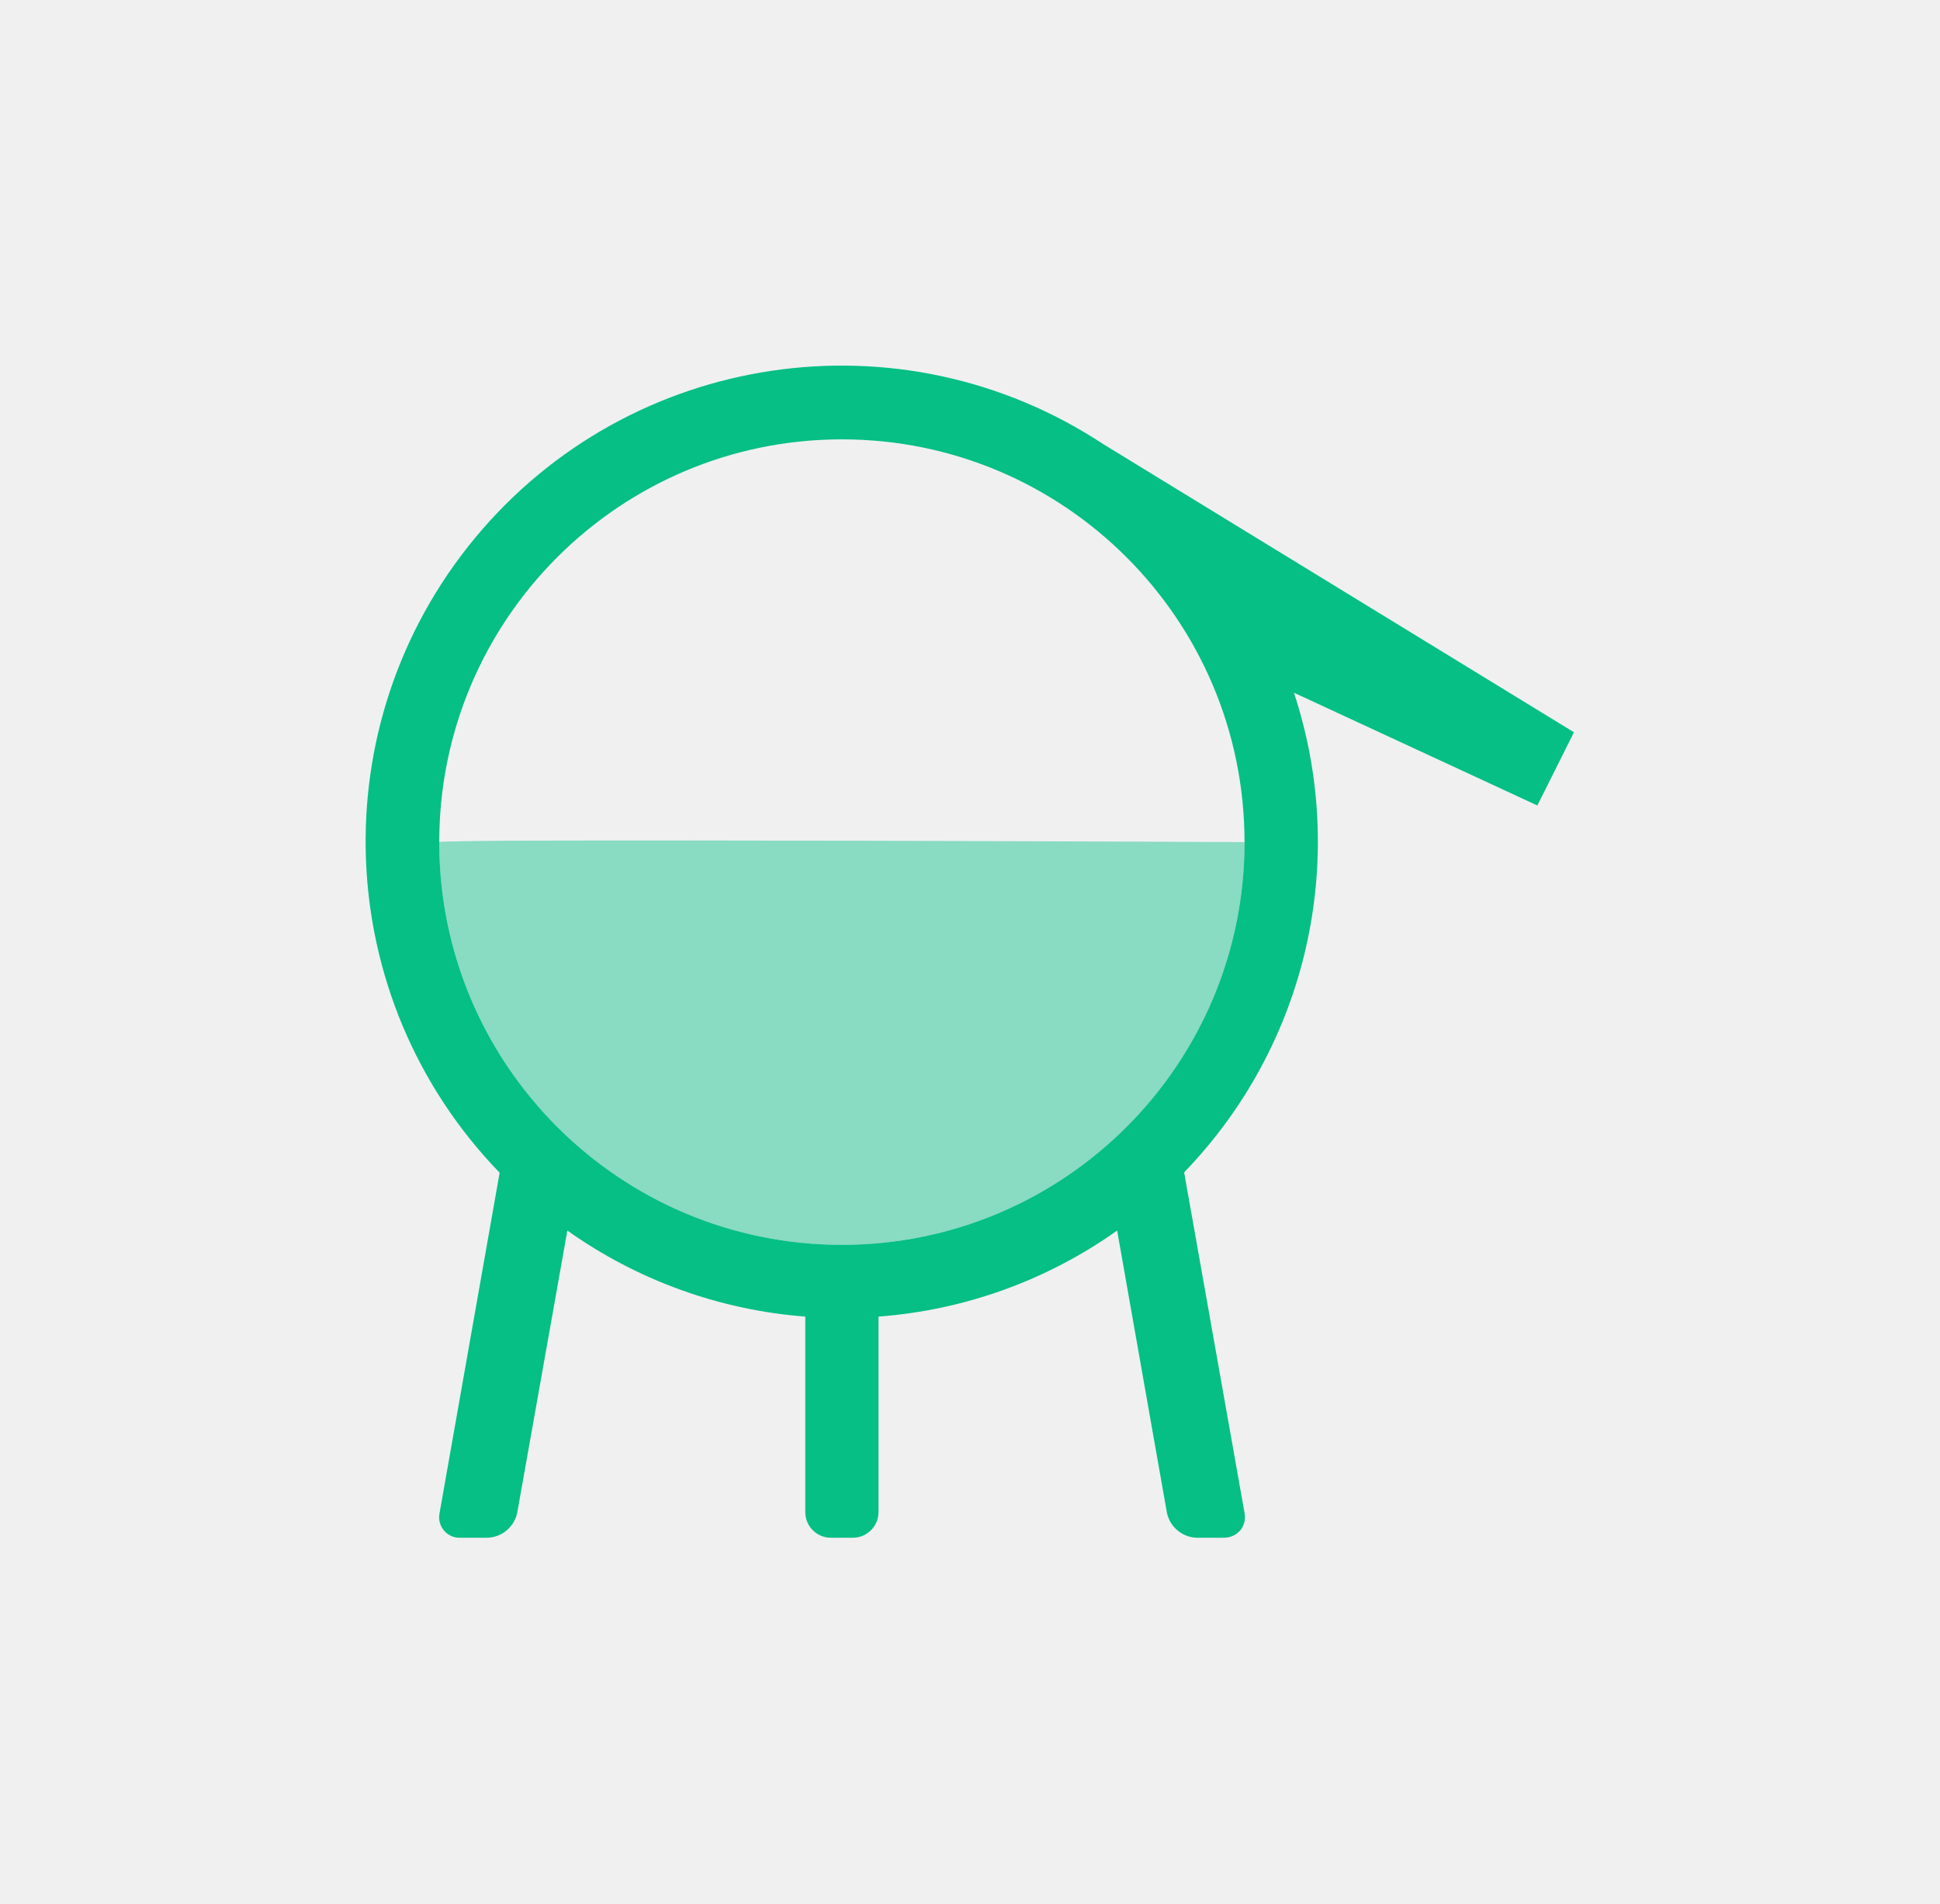
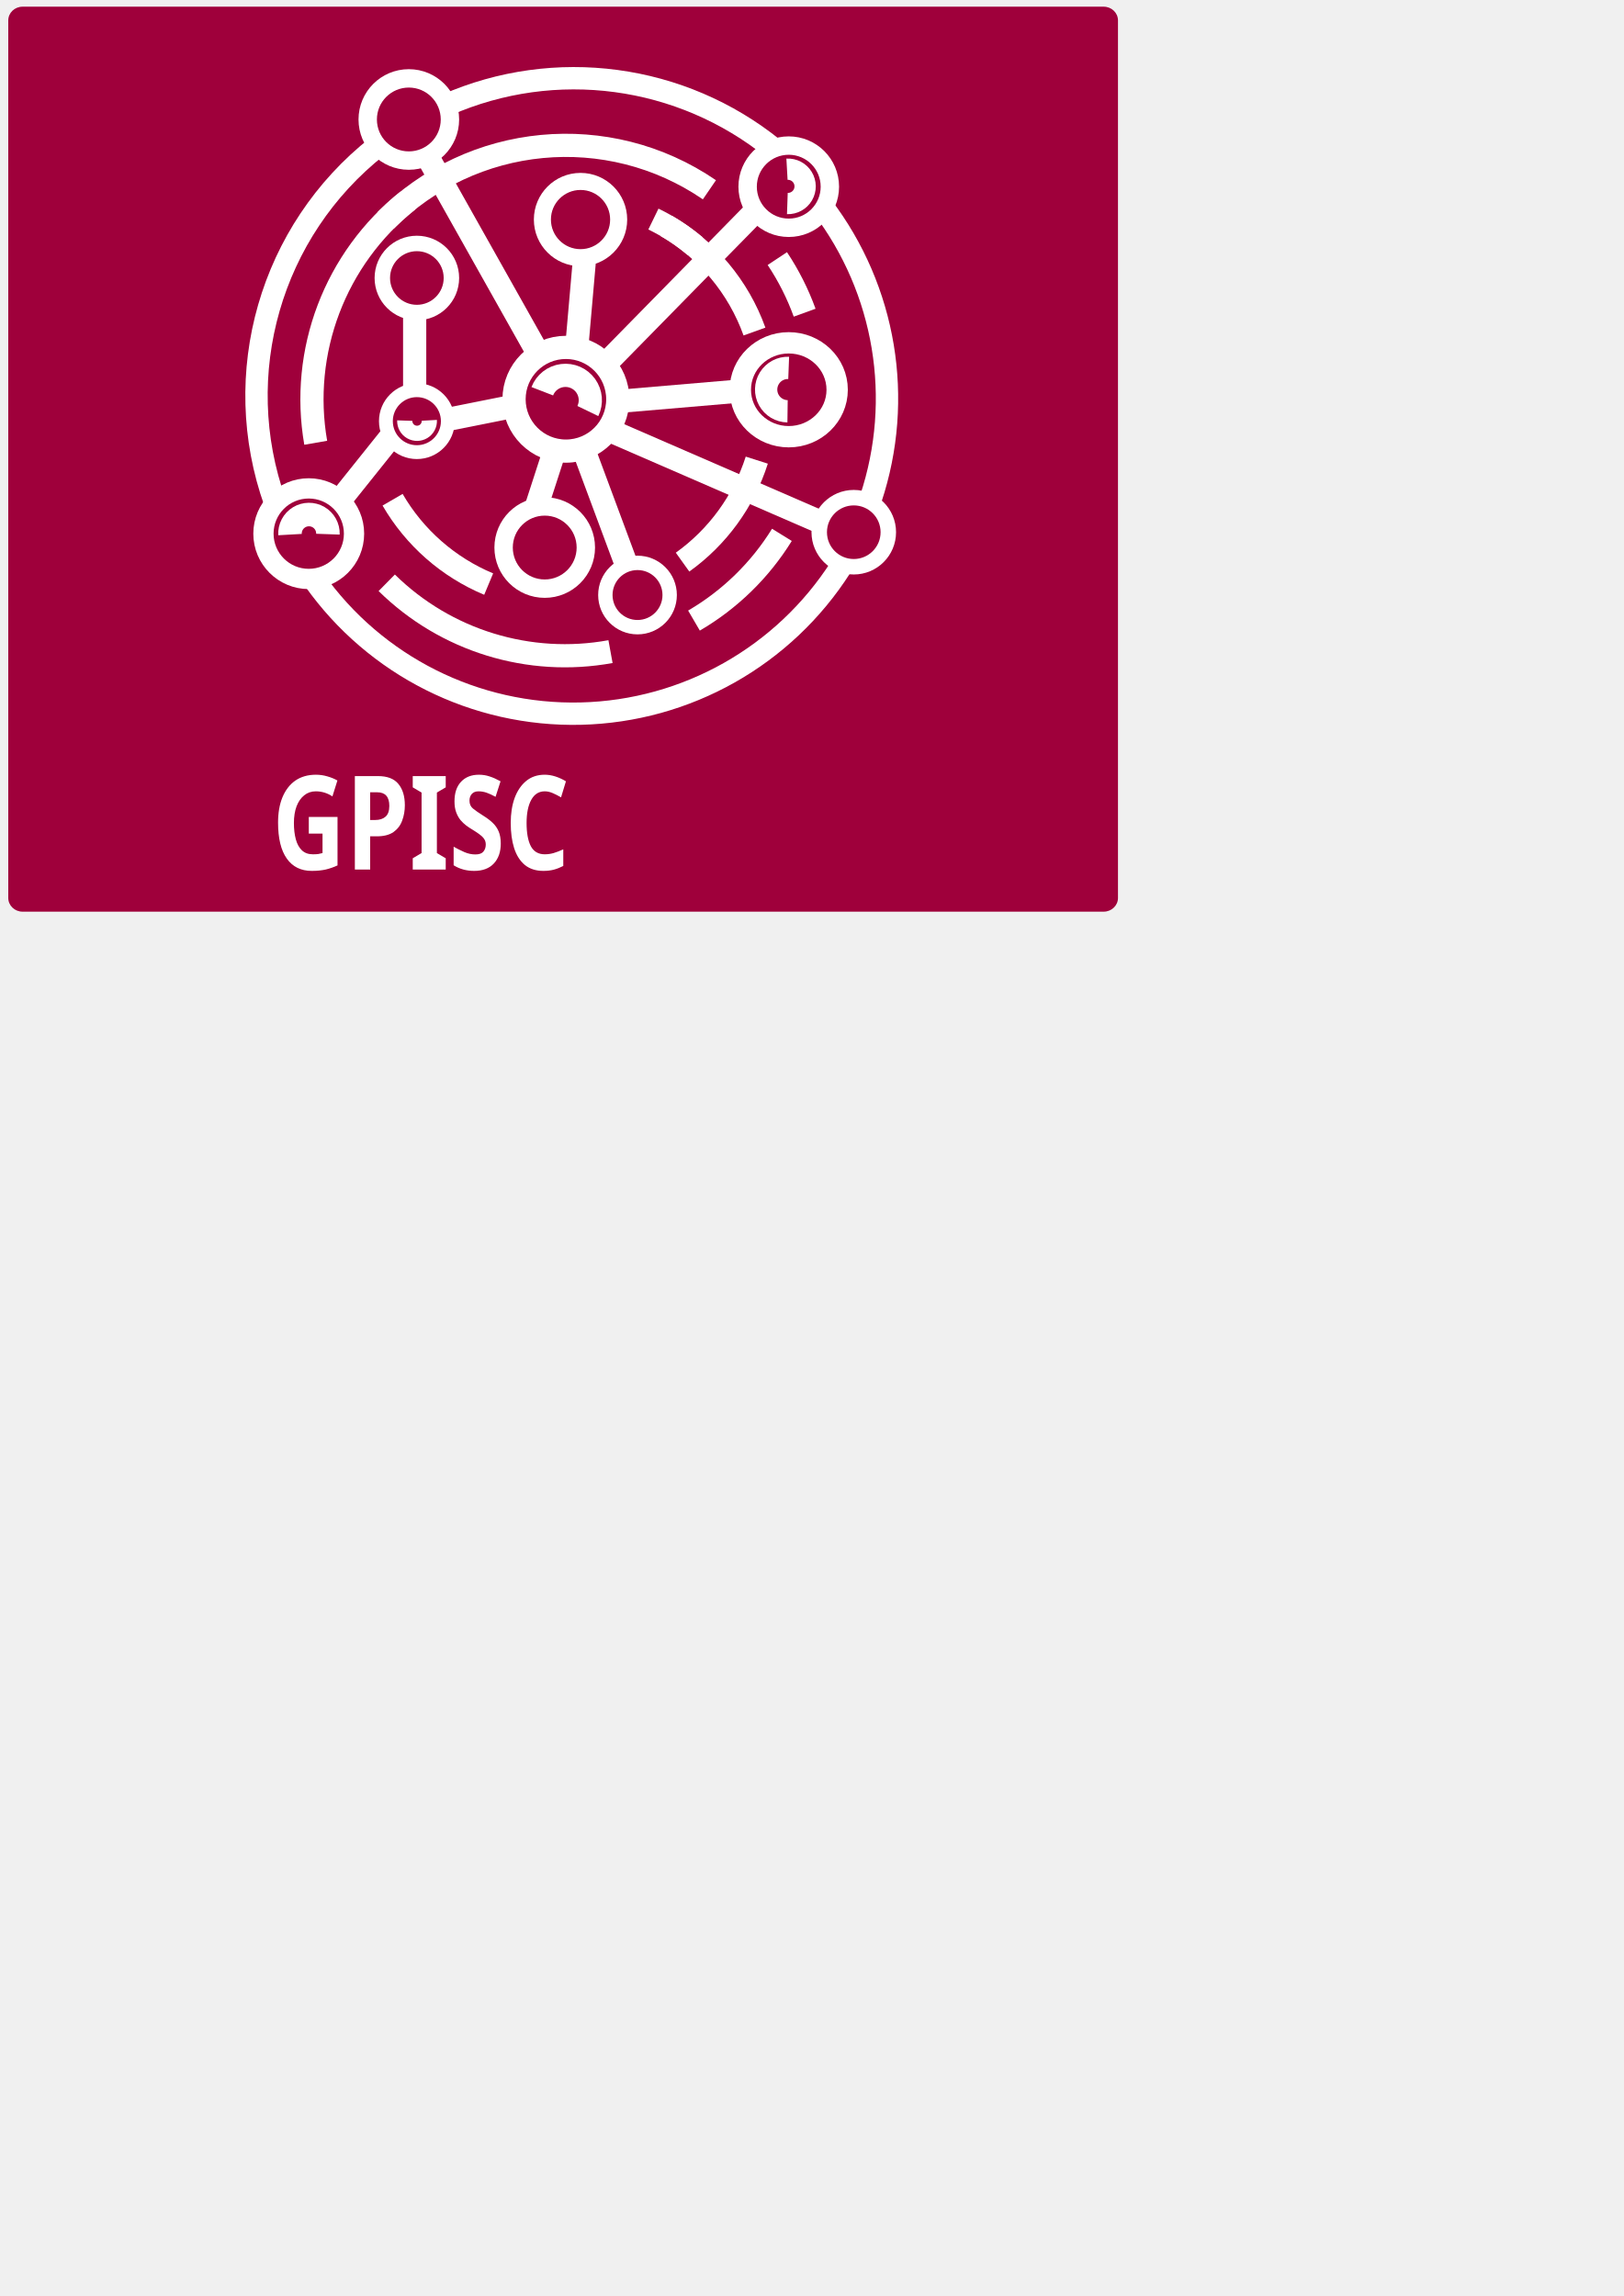
- <svg xmlns="http://www.w3.org/2000/svg" width="53" height="52" viewBox="-10 -10 53 52">
-   <g fill="#05BF85" fill-rule="evenodd">
-     <path d="M20.14 2.13L33 10l-1 2-6.65-3.08a12.99 12.99 0 0 1-3 13.1l1.65 9.3c.07.38-.2.68-.57.68h-.74a.86.86 0 0 1-.81-.68l-1.36-7.71A12.93 12.93 0 0 1 14 25.96v5.34a.7.7 0 0 1-.7.7h-.6a.7.7 0 0 1-.7-.7v-5.34a12.93 12.93 0 0 1-6.5-2.35l-1.37 7.71a.86.86 0 0 1-.81.68h-.73a.56.56 0 0 1-.58-.68l1.64-9.29a13 13 0 0 1 16.49-19.9zM13 24a11 11 0 1 0 0-22 11 11 0 0 0 0 22z" />
-     <path fill-opacity=".44" d="M13 24a11 11 0 0 0 11-11s-22-.1-22 0a11 11 0 0 0 11 11z" />
+ <svg xmlns="http://www.w3.org/2000/svg" width="210mm" height="297mm" viewBox="0 0 210 297" version="1.1" id="svg8">
+   <defs id="defs2" />
+   <g id="layer1">
+     <rect style="opacity:1;vector-effect:none;fill:#9f003b;fill-opacity:1;stroke:none;stroke-width:2.707;stroke-linecap:butt;stroke-linejoin:round;stroke-miterlimit:4;stroke-dasharray:none;stroke-dashoffset:0;stroke-opacity:1" id="rect1269" width="143.524" height="117.064" x="1.069" y="0.865" rx="1.851" ry="1.774" />
+     <path style="opacity:1;vector-effect:none;fill:none;fill-opacity:1;stroke:#ffffff;stroke-width:2.89;stroke-linecap:butt;stroke-linejoin:round;stroke-miterlimit:4;stroke-dasharray:none;stroke-dashoffset:0;stroke-opacity:1" id="path826" d="m 73.354,-108.744 a 41.055,41.055 0 0 1 18.957,33.614 41.055,41.055 0 0 1 -17.308,34.492" transform="rotate(90)" />
+     <path style="opacity:1;vector-effect:none;fill:none;fill-opacity:1;stroke:#ffffff;stroke-width:3;stroke-linecap:butt;stroke-linejoin:round;stroke-miterlimit:4;stroke-dasharray:none;stroke-dashoffset:0;stroke-opacity:1" id="path826-3" d="M 57.275,-40.834 A 32.844,32.844 0 0 1 25.945,-52.742" transform="rotate(90)" />
+     <path style="opacity:1;vector-effect:none;fill:none;fill-opacity:1;stroke:#ffffff;stroke-width:3;stroke-linecap:butt;stroke-linejoin:round;stroke-miterlimit:4;stroke-dasharray:none;stroke-dashoffset:0;stroke-opacity:1" id="path826-3-6" d="m 59.521,-97.878 a 25.912,25.912 0 0 1 13.193,9.6" transform="rotate(90)" />
+     <circle style="opacity:1;vector-effect:none;fill:none;fill-opacity:1;stroke:#ffffff;stroke-width:3;stroke-linecap:butt;stroke-linejoin:round;stroke-miterlimit:4;stroke-dasharray:none;stroke-dashoffset:0;stroke-opacity:1" id="path826-3-6-7" cx="51.646" cy="-73.192" r="6.708" transform="rotate(90)" />
+     <circle style="opacity:1;vector-effect:none;fill:none;fill-opacity:1;stroke:#ffffff;stroke-width:2.378;stroke-linecap:butt;stroke-linejoin:round;stroke-miterlimit:4;stroke-dasharray:none;stroke-dashoffset:0;stroke-opacity:1" id="path826-3-6-7-5" cx="15.455" cy="-52.875" r="5.318" transform="rotate(90)" />
+     <circle style="opacity:1;vector-effect:none;fill:none;fill-opacity:1;stroke:#ffffff;stroke-width:2.62;stroke-linecap:butt;stroke-linejoin:round;stroke-miterlimit:4;stroke-dasharray:none;stroke-dashoffset:0;stroke-opacity:1" id="path826-3-6-7-5-3" cx="69.033" cy="-39.93" r="5.858" transform="rotate(90)" />
+     <circle style="opacity:1;vector-effect:none;fill:none;fill-opacity:1;stroke:#ffffff;stroke-width:2.378;stroke-linecap:butt;stroke-linejoin:round;stroke-miterlimit:4;stroke-dasharray:none;stroke-dashoffset:0;stroke-opacity:1" id="path826-3-6-7-5-5" cx="24.148" cy="-102.012" r="5.318" transform="rotate(90)" />
+     <circle style="opacity:1;vector-effect:none;fill:none;fill-opacity:1;stroke:#ffffff;stroke-width:2;stroke-linecap:butt;stroke-linejoin:round;stroke-miterlimit:4;stroke-dasharray:none;stroke-dashoffset:0;stroke-opacity:1" id="path826-3-6-7-5-6" cx="68.844" cy="-110.422" r="4.468" transform="rotate(90)" />
+     <ellipse style="opacity:1;vector-effect:none;fill:none;fill-opacity:1;stroke:#ffffff;stroke-width:2.758;stroke-linecap:butt;stroke-linejoin:round;stroke-miterlimit:4;stroke-dasharray:none;stroke-dashoffset:0;stroke-opacity:1" id="path826-3-6-7-5-2" cx="50.418" cy="-102.012" rx="6.073" ry="6.262" transform="rotate(90)" />
+     <circle style="opacity:1;vector-effect:none;fill:none;fill-opacity:1;stroke:#ffffff;stroke-width:2.378;stroke-linecap:butt;stroke-linejoin:round;stroke-miterlimit:4;stroke-dasharray:none;stroke-dashoffset:0;stroke-opacity:1" id="path826-3-6-7-5-9" cx="70.828" cy="-70.451" r="5.318" transform="rotate(90)" />
+     <circle style="opacity:1;vector-effect:none;fill:none;fill-opacity:1;stroke:#ffffff;stroke-width:1.86;stroke-linecap:butt;stroke-linejoin:round;stroke-miterlimit:4;stroke-dasharray:none;stroke-dashoffset:0;stroke-opacity:1" id="path826-3-6-7-5-1" cx="76.97" cy="-82.452" r="4.159" transform="rotate(90)" />
+     <circle style="opacity:1;vector-effect:none;fill:none;fill-opacity:1;stroke:#ffffff;stroke-width:1.791;stroke-linecap:butt;stroke-linejoin:round;stroke-miterlimit:4;stroke-dasharray:none;stroke-dashoffset:0;stroke-opacity:1" id="path826-3-6-7-5-27" cx="54.481" cy="-53.915" r="4.005" transform="rotate(90)" />
+     <circle style="opacity:1;vector-effect:none;fill:none;fill-opacity:1;stroke:#ffffff;stroke-width:1.998;stroke-linecap:butt;stroke-linejoin:round;stroke-miterlimit:4;stroke-dasharray:none;stroke-dashoffset:0;stroke-opacity:1" id="path826-3-6-7-5-0" cx="35.96" cy="-53.915" r="4.468" transform="rotate(90)" />
+     <circle style="opacity:1;vector-effect:none;fill:none;fill-opacity:1;stroke:#ffffff;stroke-width:2.206;stroke-linecap:butt;stroke-linejoin:round;stroke-miterlimit:4;stroke-dasharray:none;stroke-dashoffset:0;stroke-opacity:1" id="path826-3-6-7-5-93" cx="28.401" cy="-75.082" r="4.932" transform="rotate(90)" />
+     <path style="fill:none;stroke:#ffffff;stroke-width:3;stroke-linecap:butt;stroke-linejoin:miter;stroke-miterlimit:4;stroke-dasharray:none;stroke-opacity:1" d="m 75.554,33.976 -0.945,10.772" id="path951" />
+     <path style="fill:none;stroke:#ffffff;stroke-width:3;stroke-linecap:butt;stroke-linejoin:miter;stroke-miterlimit:4;stroke-dasharray:none;stroke-opacity:1" d="M 78.011,47.394 97.666,27.361" id="path953" />
+     <path style="fill:none;stroke:#ffffff;stroke-width:3;stroke-linecap:butt;stroke-linejoin:miter;stroke-miterlimit:4;stroke-dasharray:none;stroke-opacity:1" d="M 95.398,50.607 79.901,51.93" id="path955" />
+     <path style="fill:none;stroke:#ffffff;stroke-width:3;stroke-linecap:butt;stroke-linejoin:miter;stroke-miterlimit:4;stroke-dasharray:none;stroke-opacity:1" d="m 79.334,55.898 27.403,11.906" id="path957" />
+     <path style="fill:none;stroke:#ffffff;stroke-width:3;stroke-linecap:butt;stroke-linejoin:miter;stroke-miterlimit:4;stroke-dasharray:none;stroke-opacity:1" d="m 75.554,58.355 5.481,14.741" id="path959" />
+     <path style="fill:none;stroke:#ffffff;stroke-width:3;stroke-linecap:butt;stroke-linejoin:miter;stroke-miterlimit:4;stroke-dasharray:none;stroke-opacity:1" d="m 71.585,58.733 -2.268,6.993" id="path961" />
+     <path style="fill:none;stroke:#ffffff;stroke-width:3;stroke-linecap:butt;stroke-linejoin:miter;stroke-miterlimit:4;stroke-dasharray:none;stroke-opacity:1" d="m 65.727,52.686 -7.56,1.512" id="path963" />
+     <path style="fill:none;stroke:#ffffff;stroke-width:3;stroke-linecap:butt;stroke-linejoin:miter;stroke-miterlimit:4;stroke-dasharray:none;stroke-opacity:1" d="M 53.631,40.779 V 51.174" id="path967" />
+     <path style="fill:none;stroke:#ffffff;stroke-width:3;stroke-linecap:butt;stroke-linejoin:miter;stroke-miterlimit:4;stroke-dasharray:none;stroke-opacity:1" d="m 50.419,56.654 -6.804,8.504" id="path969" />
+     <path style="opacity:1;vector-effect:none;fill:none;fill-opacity:1;stroke:#ffffff;stroke-width:3;stroke-linecap:butt;stroke-linejoin:round;stroke-miterlimit:4;stroke-dasharray:none;stroke-dashoffset:0;stroke-opacity:1" id="path826-3-60" d="M 28.533,-49.857 A 32.844,32.844 0 0 1 24.549,-91.751" transform="rotate(90)" />
+     <path style="fill:none;stroke:#ffffff;stroke-width:3;stroke-linecap:butt;stroke-linejoin:miter;stroke-miterlimit:4;stroke-dasharray:none;stroke-opacity:1" d="m 55.143,19.991 14.552,25.891" id="path971" />
+     <path style="opacity:1;vector-effect:none;fill:none;fill-opacity:1;stroke:#ffffff;stroke-width:3;stroke-linecap:butt;stroke-linejoin:round;stroke-miterlimit:4;stroke-dasharray:none;stroke-dashoffset:0;stroke-opacity:1" id="path826-3-60-2" d="m 33.45,-100.535 a 32.844,32.844 0 0 1 6.999,-3.533" transform="rotate(90)" />
+     <path style="opacity:1;vector-effect:none;fill:none;fill-opacity:1;stroke:#ffffff;stroke-width:3;stroke-linecap:butt;stroke-linejoin:round;stroke-miterlimit:4;stroke-dasharray:none;stroke-dashoffset:0;stroke-opacity:1" id="path826-3-60-2-6-1" d="m 69.186,-101.127 a 32.844,32.844 0 0 1 11.089,11.372" transform="rotate(90)" />
+     <path style="opacity:1;vector-effect:none;fill:none;fill-opacity:1;stroke:#ffffff;stroke-width:3;stroke-linecap:butt;stroke-linejoin:round;stroke-miterlimit:4;stroke-dasharray:none;stroke-dashoffset:0;stroke-opacity:1" id="path826-3-60-2-6-1-8" d="m 84.29,-78.959 a 32.844,32.844 0 0 1 -8.903,28.941" transform="rotate(90)" />
+     <path style="opacity:1;vector-effect:none;fill:none;fill-opacity:1;stroke:#ffffff;stroke-width:3;stroke-linecap:butt;stroke-linejoin:round;stroke-miterlimit:4;stroke-dasharray:none;stroke-dashoffset:0;stroke-opacity:1" id="path826-3-6-79" d="M 75.555,-63.202 A 25.912,25.912 0 0 1 64.644,-50.775" transform="rotate(90)" />
+     <path style="opacity:1;vector-effect:none;fill:none;fill-opacity:1;stroke:#ffffff;stroke-width:3;stroke-linecap:butt;stroke-linejoin:round;stroke-miterlimit:4;stroke-dasharray:none;stroke-dashoffset:0;stroke-opacity:1" id="path826-3-6-2" d="M 29.218,-86.169 A 25.912,25.912 0 0 1 42.887,-97.579" transform="rotate(90)" />
+     <path style="opacity:1;vector-effect:none;fill:none;fill-opacity:1;stroke:#ffffff;stroke-width:3;stroke-linecap:butt;stroke-linejoin:round;stroke-miterlimit:4;stroke-dasharray:none;stroke-dashoffset:0;stroke-opacity:1" id="path826-3-6-0" d="m 28.336,-84.509 a 25.912,25.912 0 0 1 3.507,-5.394" transform="rotate(90)" />
+     <path style="opacity:1;vector-effect:none;fill:none;fill-opacity:1;stroke:#ffffff;stroke-width:2.89;stroke-linecap:butt;stroke-linejoin:round;stroke-miterlimit:4;stroke-dasharray:none;stroke-dashoffset:0;stroke-opacity:1" id="path826-2" d="m 26.684,-106.331 a 41.055,41.055 0 0 1 37.829,-6.288" transform="rotate(90)" />
+     <path style="opacity:1;vector-effect:none;fill:none;fill-opacity:1;stroke:#ffffff;stroke-width:2.89;stroke-linecap:butt;stroke-linejoin:round;stroke-miterlimit:4;stroke-dasharray:none;stroke-dashoffset:0;stroke-opacity:1" id="path826-37" d="M 64.985,-35.569 A 41.055,41.055 0 0 1 18.932,-48.815" transform="rotate(90)" />
+     <path style="opacity:1;vector-effect:none;fill:none;fill-opacity:1;stroke:#ffffff;stroke-width:2.882;stroke-linecap:butt;stroke-linejoin:round;stroke-miterlimit:4;stroke-dasharray:none;stroke-dashoffset:0;stroke-opacity:1" id="path826-3-6-7-5-1-5" d="m 47.588,102.003 a 2.809,2.809 0 0 1 1.331,-2.496 2.809,2.809 0 0 1 2.828,-0.073 2.809,2.809 0 0 1 1.457,2.424" transform="matrix(0,1,1,0,0,0)" />
+     <path style="opacity:1;vector-effect:none;fill:none;fill-opacity:1;stroke:#ffffff;stroke-width:2.752;stroke-linecap:butt;stroke-linejoin:round;stroke-miterlimit:4;stroke-dasharray:none;stroke-dashoffset:0;stroke-opacity:1" id="path826-3-6-7-5-5-2" d="m -101.784,-21.889 a 2.222,2.222 0 0 1 -2.02,-1.058 2.222,2.222 0 0 1 -0.025,-2.28 2.222,2.222 0 0 1 1.997,-1.101" transform="scale(-1)" />
+     <path style="opacity:1;vector-effect:none;fill:none;fill-opacity:1;stroke:#ffffff;stroke-width:3.042;stroke-linecap:butt;stroke-linejoin:round;stroke-miterlimit:4;stroke-dasharray:none;stroke-dashoffset:0;stroke-opacity:1" id="path826-3-6-7-5-5-2-2" d="m 69.152,-37.507 a 2.456,2.456 0 0 1 -2.233,-1.169 2.456,2.456 0 0 1 -0.027,-2.52 2.456,2.456 0 0 1 2.207,-1.217" transform="rotate(90)" />
+     <path style="opacity:1;vector-effect:none;fill:none;fill-opacity:1;stroke:#ffffff;stroke-width:2.89;stroke-linecap:butt;stroke-linejoin:round;stroke-miterlimit:4;stroke-dasharray:none;stroke-dashoffset:0;stroke-opacity:1" id="path826-37-8" d="m 13.582,-57.727 a 41.055,41.055 0 0 1 5.665,-42.314" transform="rotate(90)" />
+     <path style="opacity:1;vector-effect:none;fill:none;fill-opacity:1;stroke:#ffffff;stroke-width:3;stroke-linecap:butt;stroke-linejoin:round;stroke-miterlimit:4;stroke-dasharray:none;stroke-dashoffset:0;stroke-opacity:1" id="path826-3-6-7-7" d="m 50.609,-70.135 a 3.215,3.215 0 0 1 -2.03,-2.591 3.215,3.215 0 0 1 1.311,-3.019 3.215,3.215 0 0 1 3.279,-0.284" transform="rotate(90)" />
+     <text xml:space="preserve" style="font-style:normal;font-variant:normal;font-weight:bold;font-stretch:normal;font-size:14.913px;line-height:1.25;font-family:FreeMono;-inkscape-font-specification:'FreeMono Bold';text-align:center;letter-spacing:0px;word-spacing:0px;text-anchor:middle;fill:#ffffff;fill-opacity:1;stroke:none;stroke-width:0.28" x="84.198" y="99.027" id="text1257" transform="scale(0.8804175,1.135825)">
+       <tspan id="tspan1255" x="84.198" y="99.027" style="font-style:normal;font-variant:normal;font-weight:bold;font-stretch:normal;font-size:14.913px;font-family:LKLUG;-inkscape-font-specification:'LKLUG Bold';fill:#ffffff;stroke-width:0.28">GPISC</tspan>
+     </text>
+     <path style="opacity:1;vector-effect:none;fill:none;fill-opacity:1;stroke:#ffffff;stroke-width:1.969;stroke-linecap:butt;stroke-linejoin:round;stroke-miterlimit:4;stroke-dasharray:none;stroke-dashoffset:0;stroke-opacity:1" id="path826-3-6-7-5-5-2-2-2" d="m -54.372,55.525 a 1.589,1.589 0 0 1 -1.445,-0.757 1.589,1.589 0 0 1 -0.018,-1.631 1.589,1.589 0 0 1 1.428,-0.787" transform="rotate(-90)" />
  </g>
</svg>
